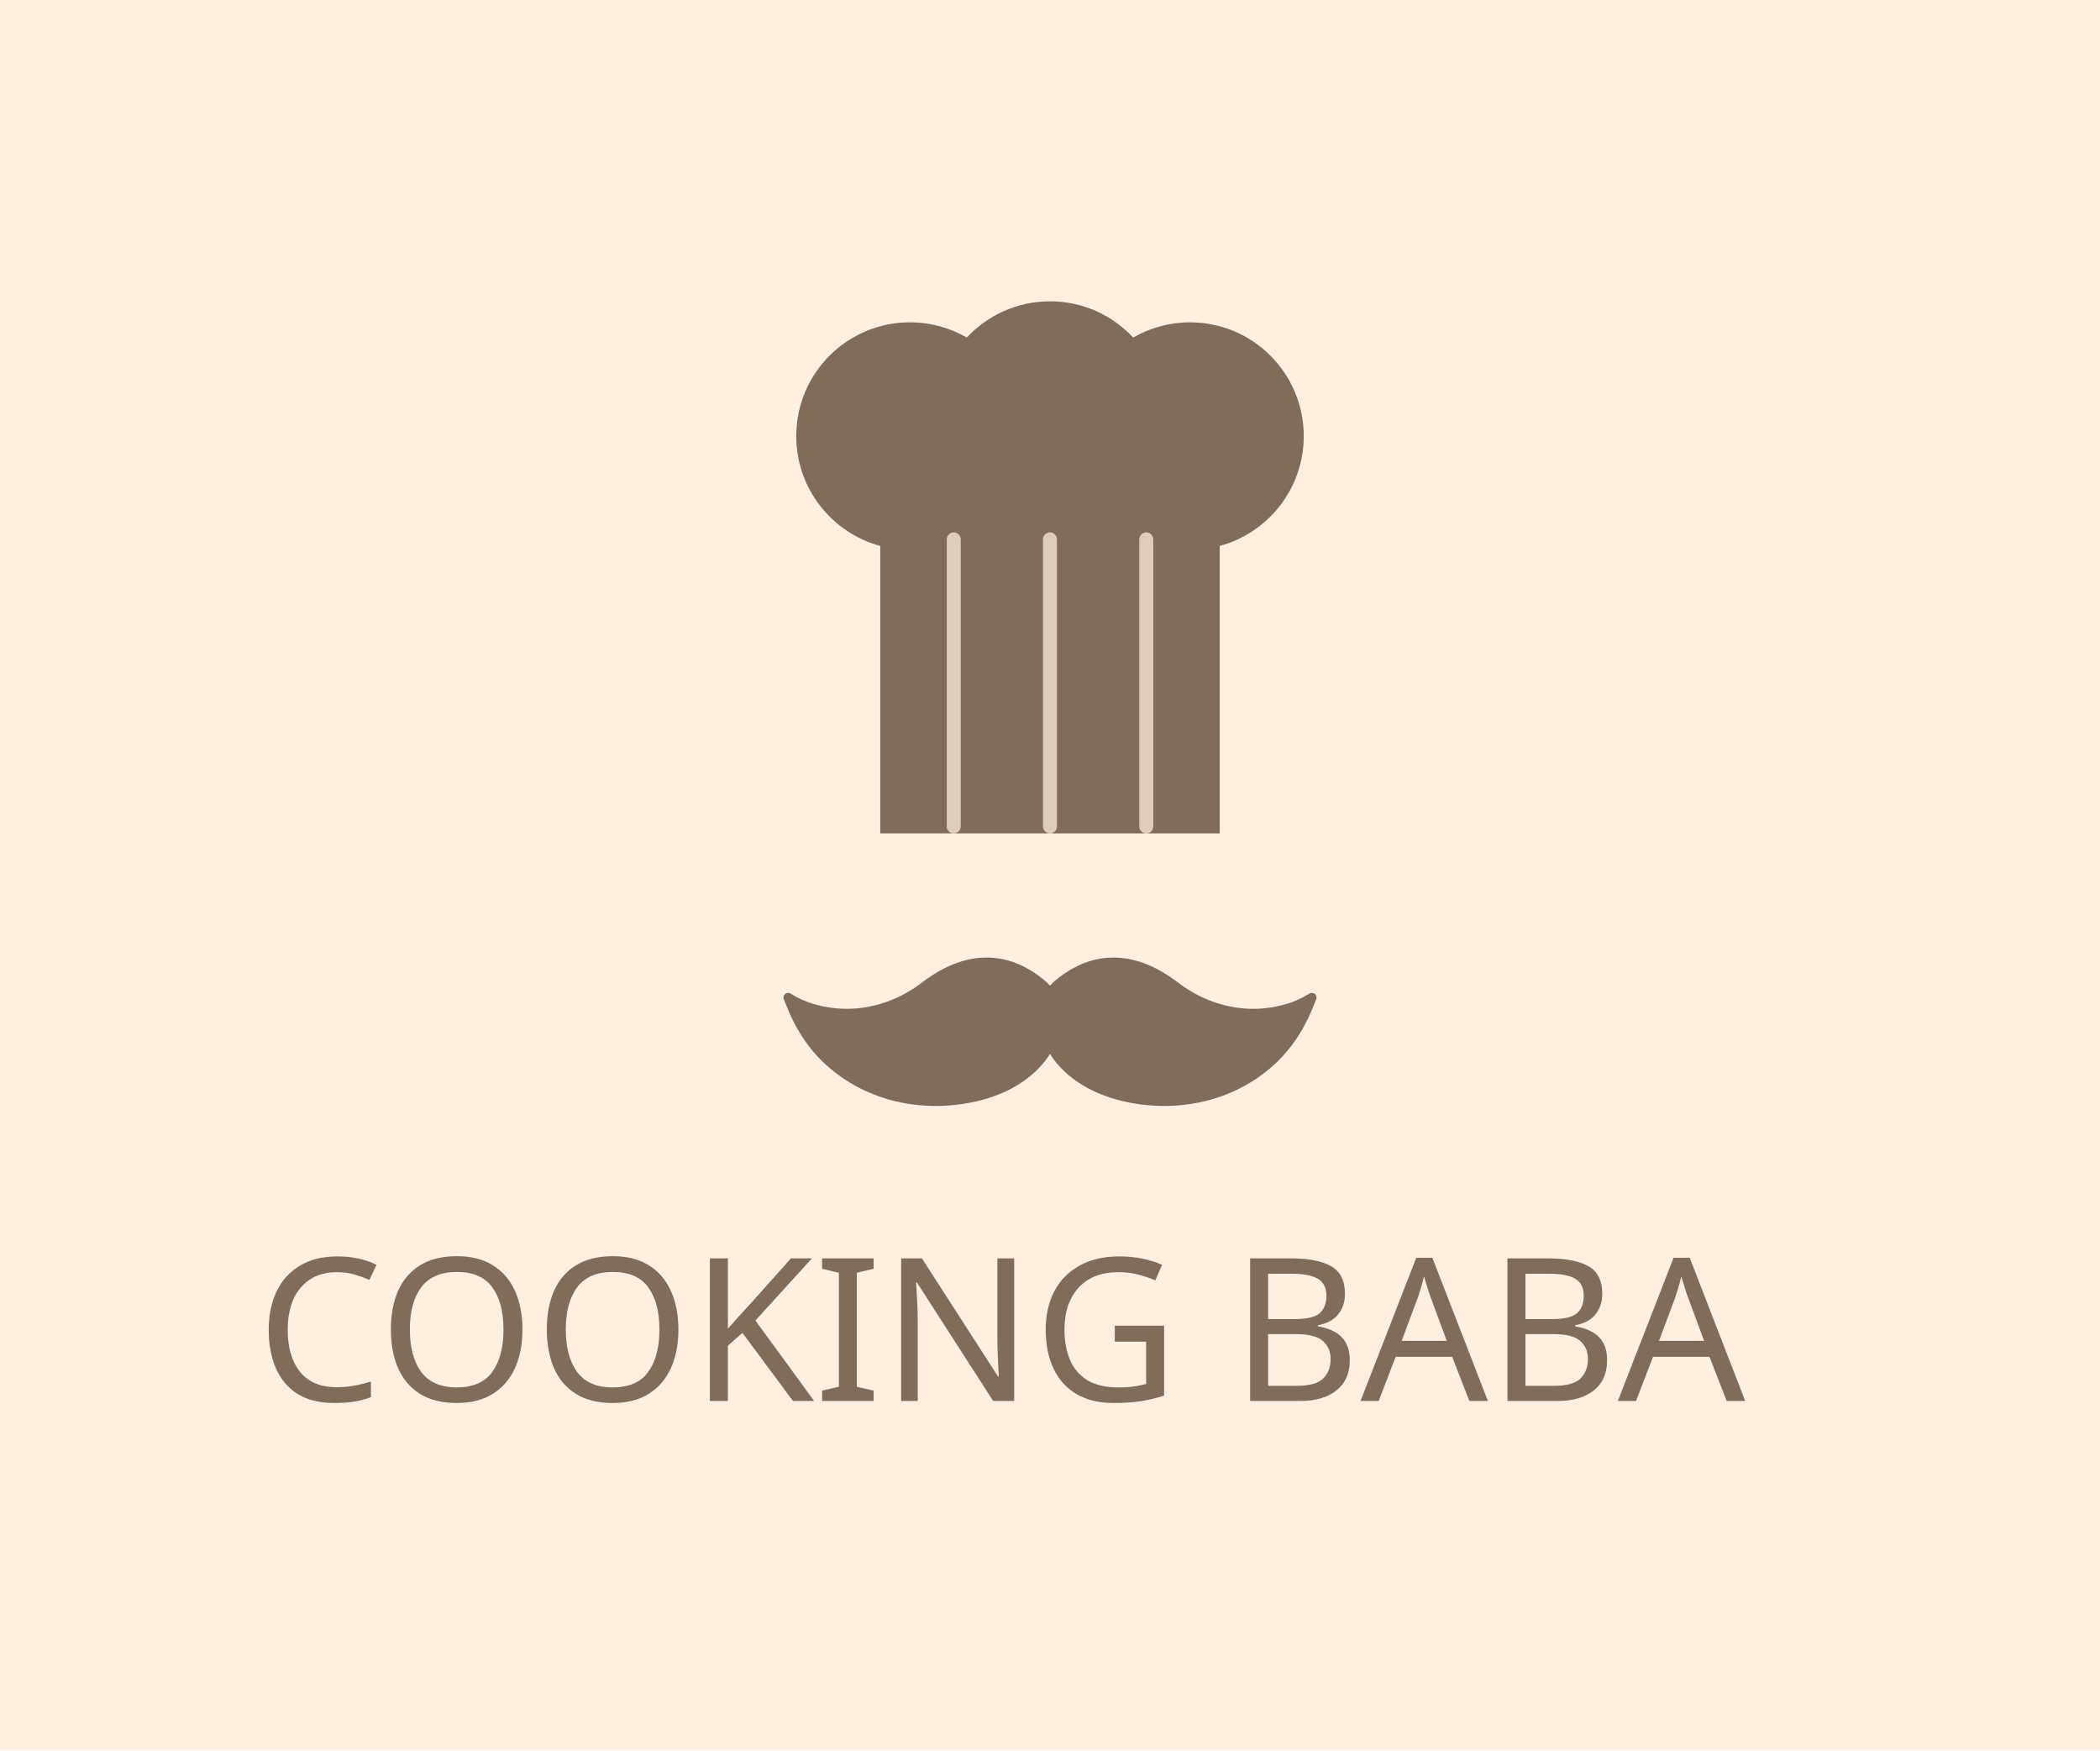
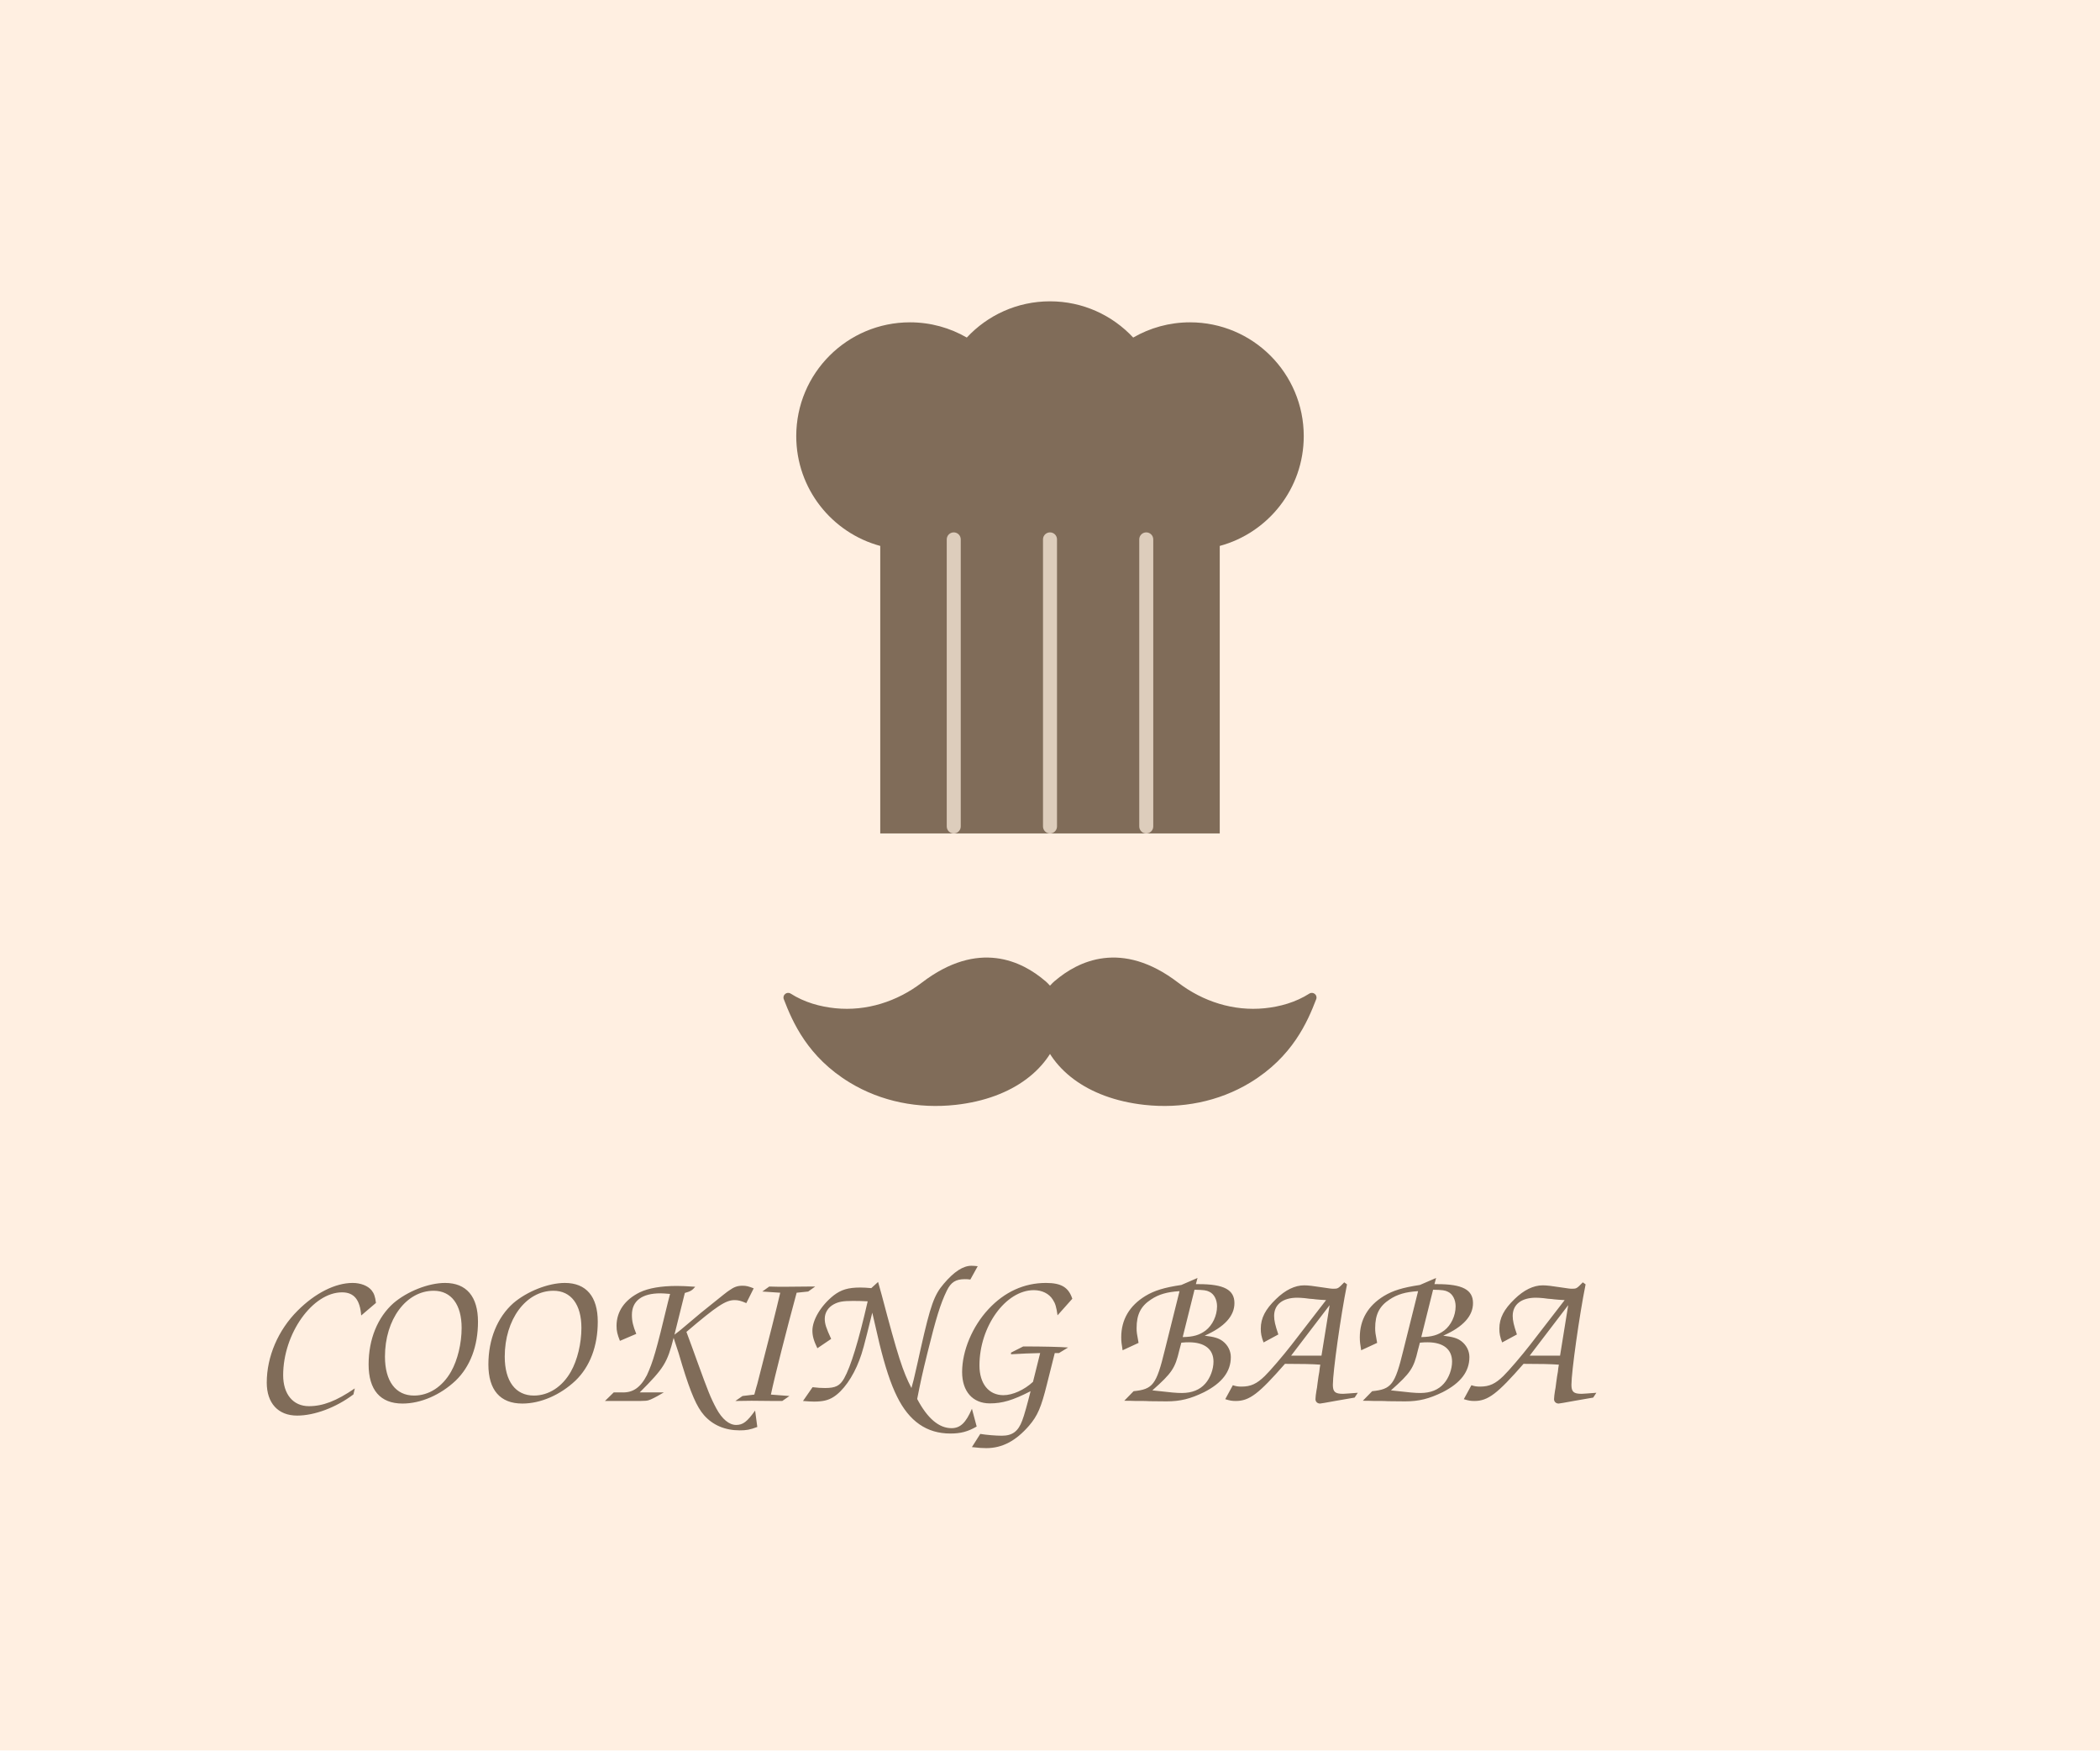
<svg xmlns="http://www.w3.org/2000/svg" id="Layer_4" viewBox="0 0 600 500">
  <defs>
-     <style>.cls-1{fill:#ffefe1;}.cls-2,.cls-3{fill:#806c59;}.cls-4{fill:#ddcdbc;}.cls-3{font-family:JosefinSans-SemiBold, 'Josefin Sans';font-size:57.04px;}</style>
+     <style>.cls-1{fill:#ffefe1;}.cls-2,.cls-3{fill:#806c59;}.cls-4{fill:#ddcdbc;}.cls-3{font-family:ComicSansMS-Bold, 'Comic Sans MS';font-size:57.04px;}</style>
  </defs>
  <rect class="cls-1" width="600" height="500" />
  <g>
    <path class="cls-2" d="M301.44,280.15c6.52-5.57,18.99-11.86,35.19,.54,7.06,5.4,15.83,8.2,24.67,7.31,4.4-.44,8.88-1.69,12.79-4.18,1.09-.69,2.43,.39,1.97,1.59-2.49,6.48-6.79,16.49-18.84,23.81-9.03,5.49-19.7,7.53-30.21,6.38-16.56-1.82-27.39-10.5-30.08-21.79-1.2-5.03,.57-10.31,4.5-13.67Z" />
    <path class="cls-2" d="M298.56,280.15c-6.52-5.57-18.99-11.86-35.19,.54-7.06,5.4-15.83,8.2-24.67,7.31-4.4-.44-8.88-1.69-12.79-4.18-1.09-.69-2.43,.39-1.97,1.59,2.49,6.48,6.79,16.49,18.84,23.81,9.03,5.49,19.7,7.53,30.21,6.38,16.56-1.82,27.39-10.5,30.08-21.79,1.2-5.03-.57-10.31-4.5-13.67Z" />
  </g>
-   <text class="cls-3" transform="translate(73.29 400.18)">
+   <text class="cls-3" transform="translate(71.2 400.18)">
    <tspan x="0" y="0">COOKING BABA</tspan>
  </text>
  <path class="cls-2" d="M372.5,124.57c0-17.95-14.55-32.5-32.5-32.5-5.91,0-11.45,1.59-16.23,4.35-5.93-6.36-14.38-10.35-23.77-10.35s-17.84,3.98-23.77,10.35c-4.78-2.76-10.32-4.35-16.23-4.35-17.95,0-32.5,14.55-32.5,32.5,0,15.01,10.17,27.63,24,31.37v82.13h97v-82.13c13.83-3.74,24-16.36,24-31.37Z" />
  <rect class="cls-4" x="270.5" y="152.07" width="4" height="86" rx="2" ry="2" />
  <rect class="cls-4" x="325.5" y="152.07" width="4" height="86" rx="2" ry="2" />
  <rect class="cls-4" x="298" y="152.07" width="4" height="86" rx="2" ry="2" />
</svg>
